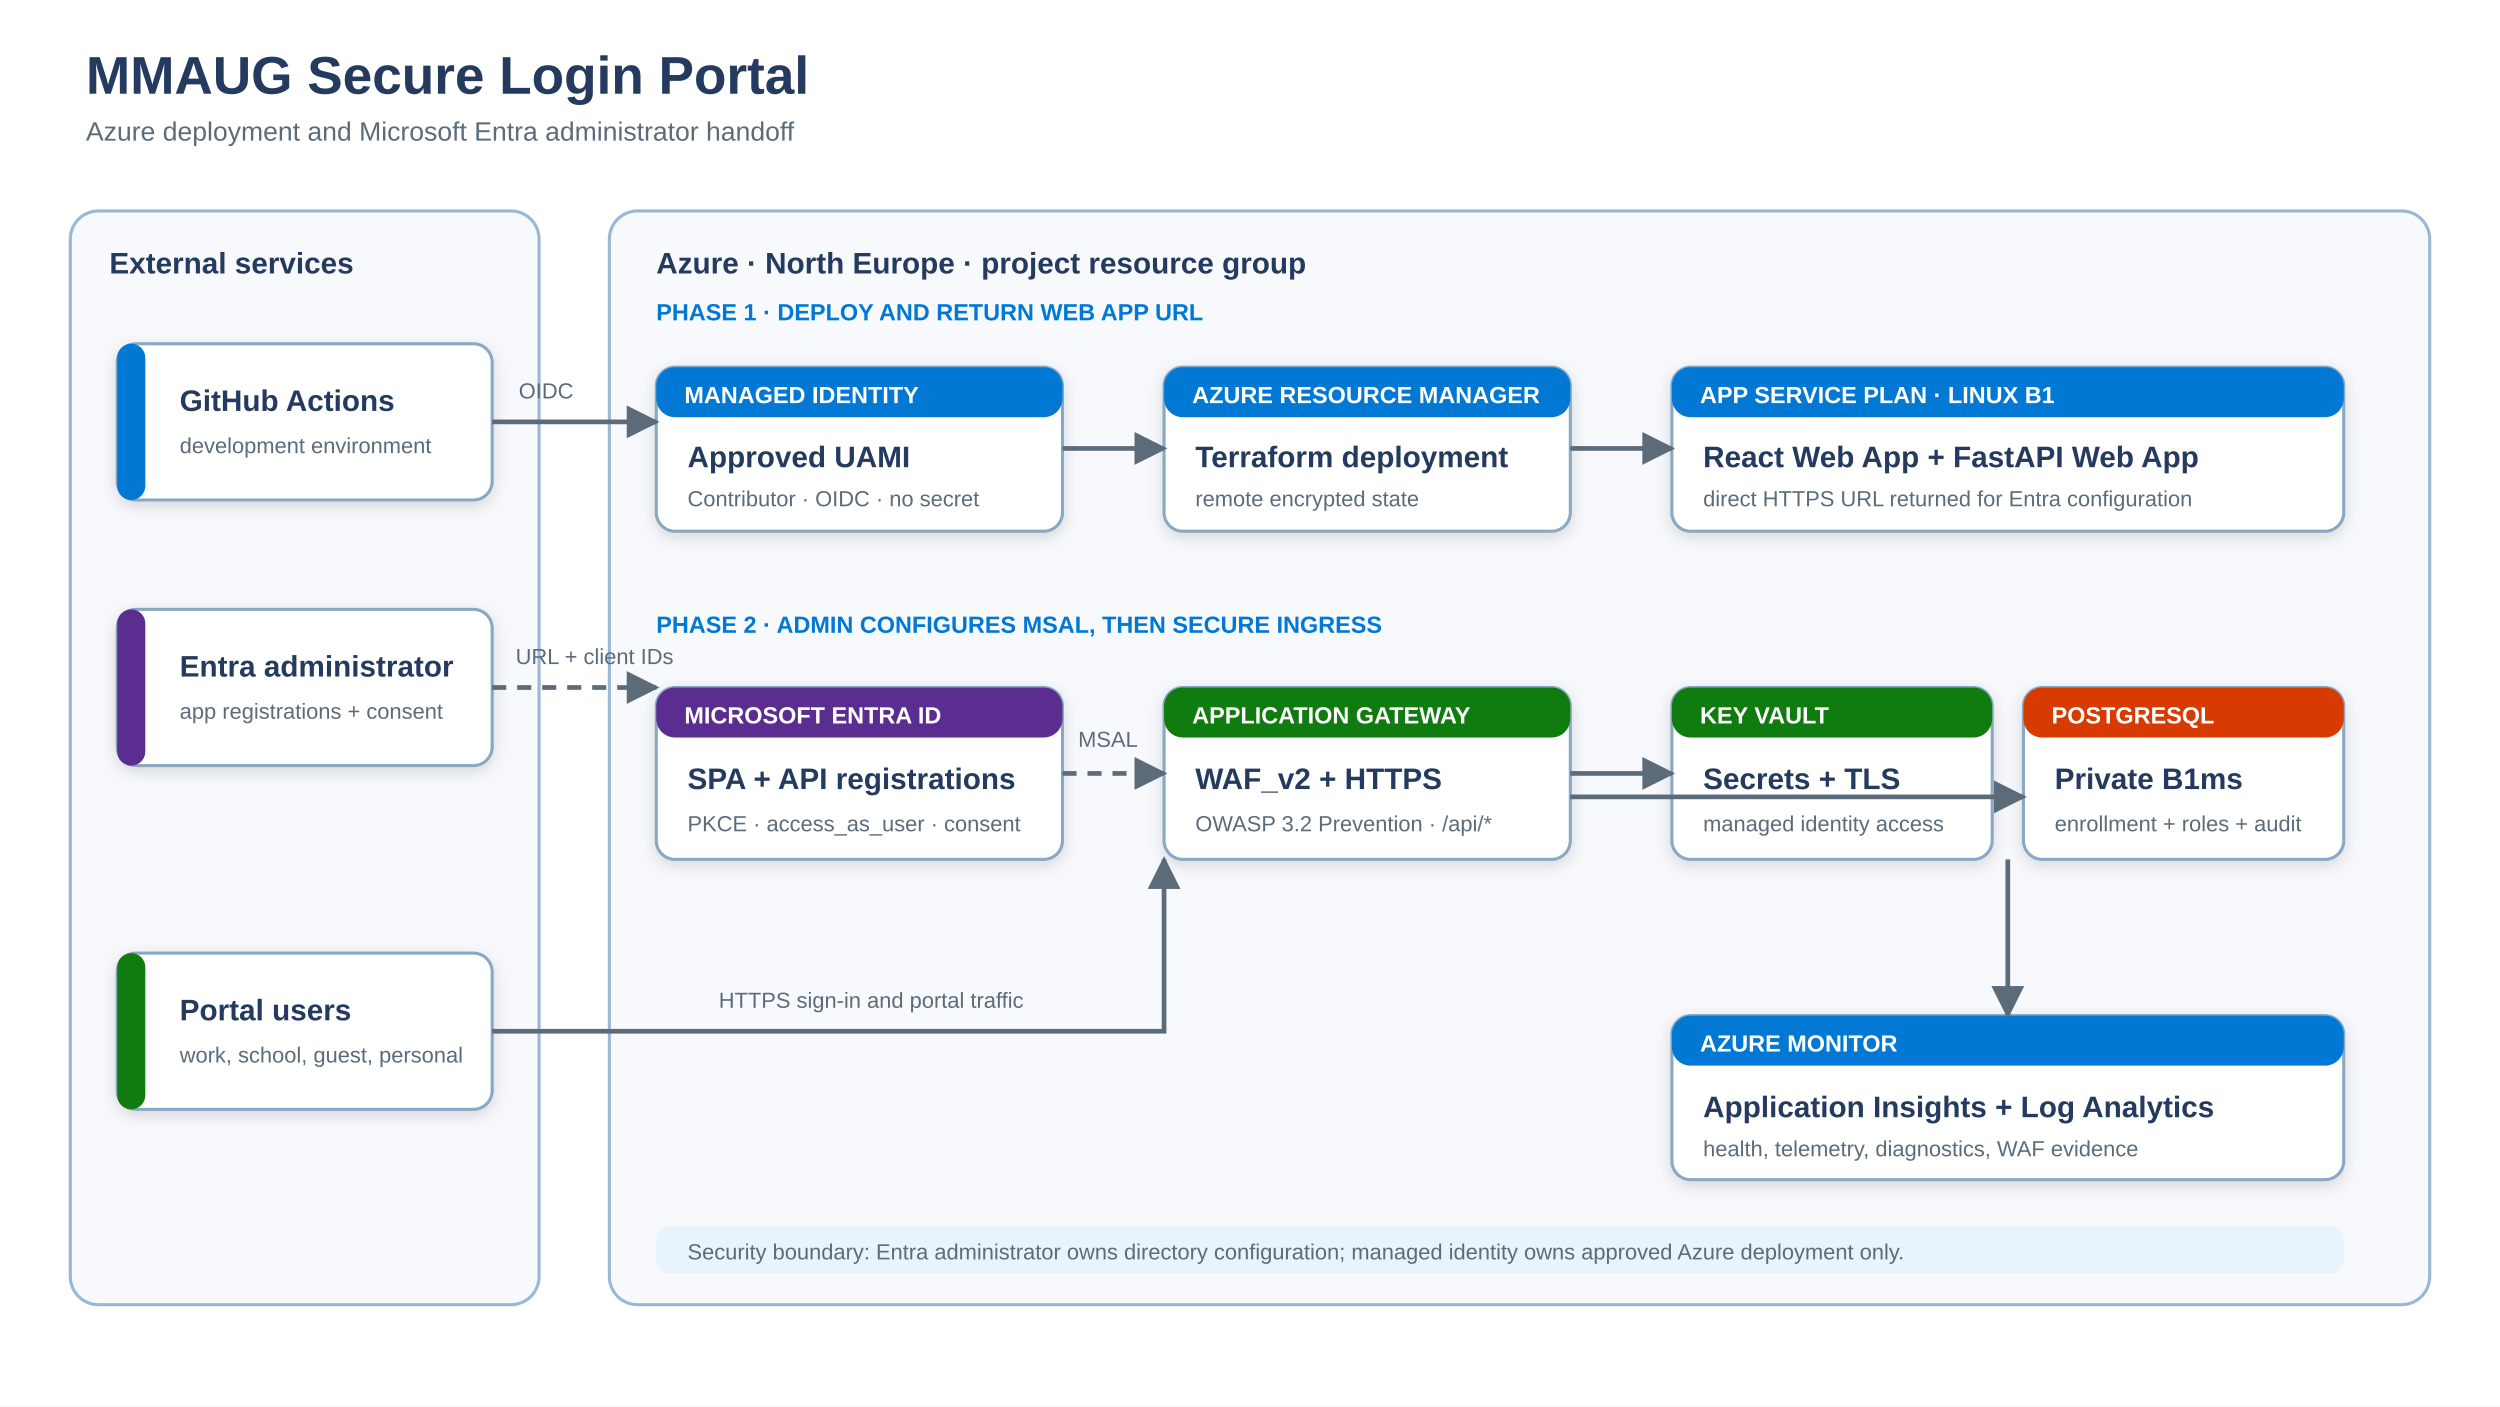
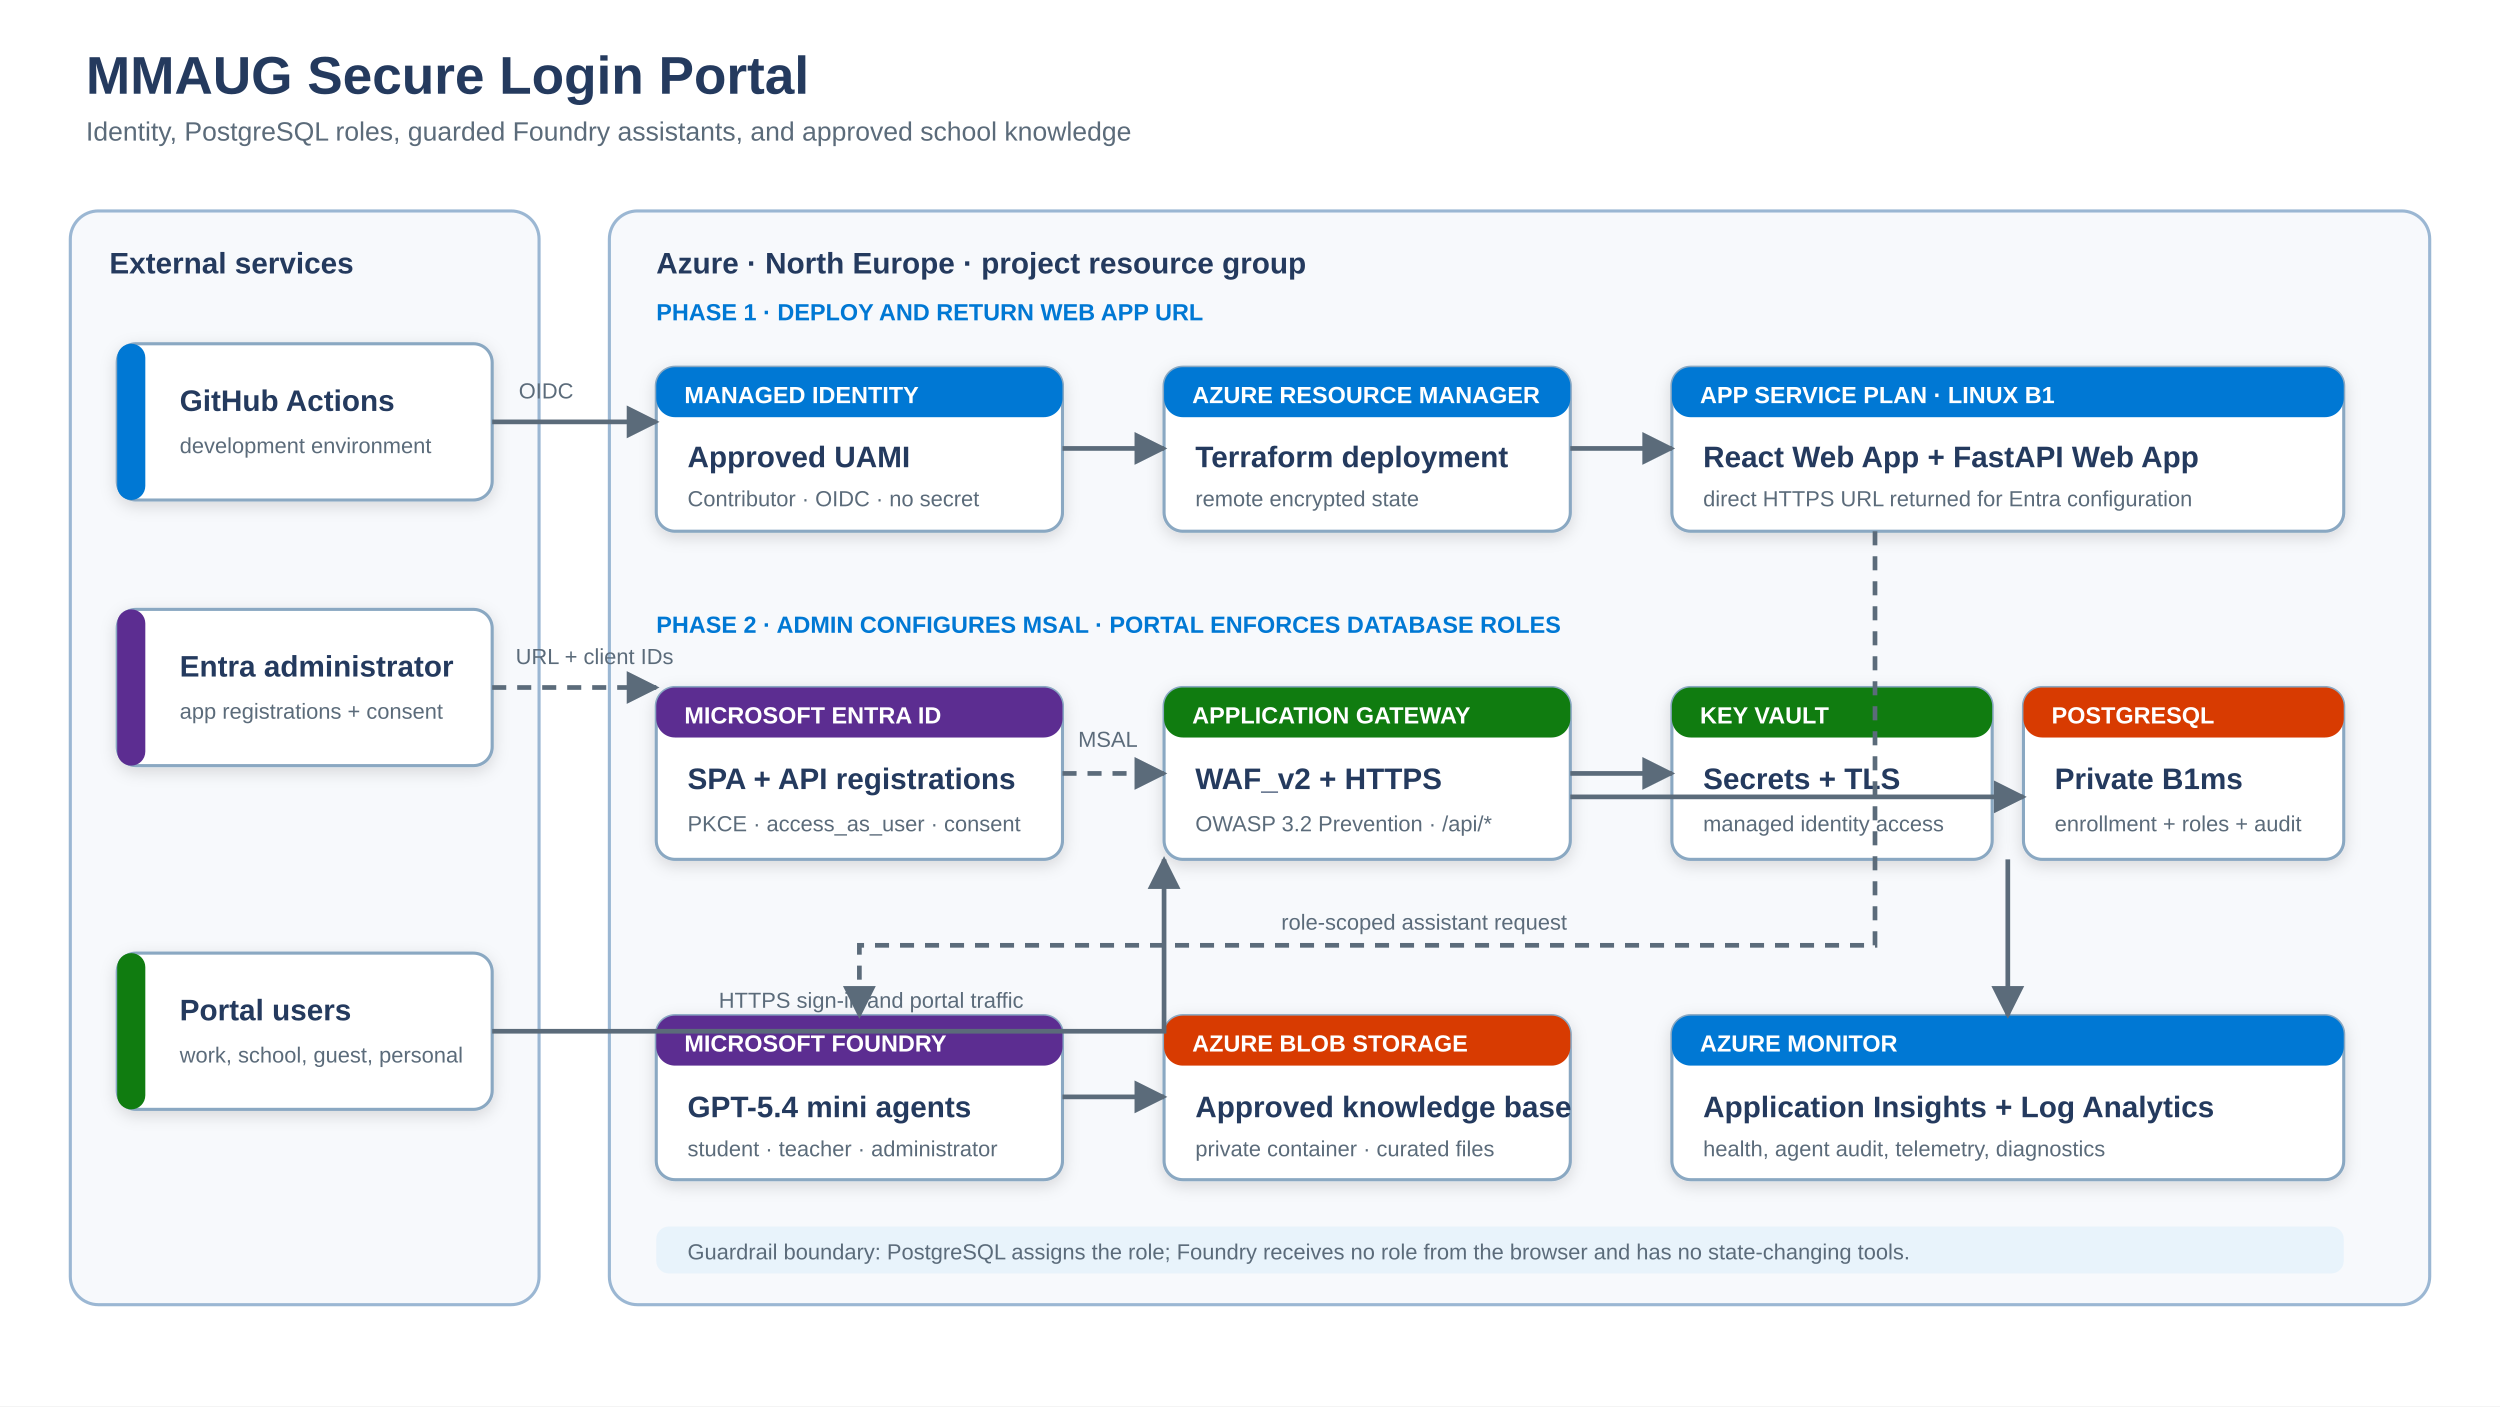
<svg xmlns="http://www.w3.org/2000/svg" width="1600" height="900" viewBox="0 0 1600 900" role="img" aria-labelledby="title desc">
  <defs>
    <marker id="arrow" viewBox="0 0 10 10" refX="9" refY="5" markerWidth="7" markerHeight="7" orient="auto-start-reverse">
      <path d="M0 0L10 5L0 10z" fill="#5b6b7a" />
    </marker>
    <filter id="shadow" x="-20%" y="-20%" width="140%" height="140%">
      <feDropShadow dx="0" dy="3" stdDeviation="5" flood-color="#000" flood-opacity=".14" />
    </filter>
    <style>text{font-family:'Segoe UI',Arial,sans-serif;fill:#243a5e}.title{font-size:34px;font-weight:700}.subtitle{font-size:17px;fill:#5b6b7a}.group{fill:#f7f9fc;stroke:#9bb7d3;stroke-width:2}.card{fill:#fff;stroke:#8aa8c2;stroke-width:2;filter:url(#shadow)}.azure{fill:#0078d4}.identity{fill:#5c2d91}.security{fill:#107c10}.data{fill:#d83b01}.label{font-size:19px;font-weight:700}.small{font-size:14px;fill:#5b6b7a}.white{fill:#fff}.line{fill:none;stroke:#5b6b7a;stroke-width:3;marker-end:url(#arrow)}.dash{stroke-dasharray:9 7}.phase{font-size:15px;font-weight:700;fill:#0078d4}</style>
  </defs>
  <rect width="1600" height="900" fill="#fff" />
  <text x="55" y="60" class="title">MMAUG Secure Login Portal</text>
-   <text x="55" y="90" class="subtitle">Azure deployment and Microsoft Entra administrator handoff</text>
+   <text x="55" y="90" class="subtitle">Identity, PostgreSQL roles, guarded Foundry assistants, and approved school knowledge</text>
  <rect x="45" y="135" width="300" height="700" rx="18" class="group" />
  <text x="70" y="175" class="label">External services</text>
  <g transform="translate(75 220)">
    <rect width="240" height="100" rx="12" class="card" />
    <rect width="18" height="100" rx="9" class="azure" />
    <text x="40" y="43" class="label">GitHub Actions</text>
    <text x="40" y="70" class="small">development environment</text>
  </g>
  <g transform="translate(75 390)">
    <rect width="240" height="100" rx="12" class="card" />
    <rect width="18" height="100" rx="9" class="identity" />
    <text x="40" y="43" class="label">Entra administrator</text>
    <text x="40" y="70" class="small">app registrations + consent</text>
  </g>
  <g transform="translate(75 610)">
    <rect width="240" height="100" rx="12" class="card" />
    <rect width="18" height="100" rx="9" class="security" />
    <text x="40" y="43" class="label">Portal users</text>
    <text x="40" y="70" class="small">work, school, guest, personal</text>
  </g>
  <rect x="390" y="135" width="1165" height="700" rx="18" class="group" />
  <text x="420" y="175" class="label">Azure · North Europe · project resource group</text>
  <text x="420" y="205" class="phase">PHASE 1 · DEPLOY AND RETURN WEB APP URL</text>
  <g transform="translate(420 235)">
    <rect width="260" height="105" rx="12" class="card" />
    <rect width="260" height="32" rx="12" class="azure" />
    <text x="18" y="23" class="white" font-size="15" font-weight="700">MANAGED IDENTITY</text>
    <text x="20" y="64" class="label">Approved UAMI</text>
    <text x="20" y="89" class="small">Contributor · OIDC · no secret</text>
  </g>
  <g transform="translate(745 235)">
    <rect width="260" height="105" rx="12" class="card" />
    <rect width="260" height="32" rx="12" class="azure" />
    <text x="18" y="23" class="white" font-size="15" font-weight="700">AZURE RESOURCE MANAGER</text>
    <text x="20" y="64" class="label">Terraform deployment</text>
    <text x="20" y="89" class="small">remote encrypted state</text>
  </g>
  <g transform="translate(1070 235)">
    <rect width="430" height="105" rx="12" class="card" />
    <rect width="430" height="32" rx="12" class="azure" />
    <text x="18" y="23" class="white" font-size="15" font-weight="700">APP SERVICE PLAN · LINUX B1</text>
    <text x="20" y="64" class="label">React Web App + FastAPI Web App</text>
    <text x="20" y="89" class="small">direct HTTPS URL returned for Entra configuration</text>
  </g>
-   <text x="420" y="405" class="phase">PHASE 2 · ADMIN CONFIGURES MSAL, THEN SECURE INGRESS</text>
+   <text x="420" y="405" class="phase">PHASE 2 · ADMIN CONFIGURES MSAL · PORTAL ENFORCES DATABASE ROLES</text>
  <g transform="translate(420 440)">
    <rect width="260" height="110" rx="12" class="card" />
    <rect width="260" height="32" rx="12" class="identity" />
    <text x="18" y="23" class="white" font-size="15" font-weight="700">MICROSOFT ENTRA ID</text>
    <text x="20" y="65" class="label">SPA + API registrations</text>
    <text x="20" y="92" class="small">PKCE · access_as_user · consent</text>
  </g>
  <g transform="translate(745 440)">
    <rect width="260" height="110" rx="12" class="card" />
    <rect width="260" height="32" rx="12" class="security" />
    <text x="18" y="23" class="white" font-size="15" font-weight="700">APPLICATION GATEWAY</text>
    <text x="20" y="65" class="label">WAF_v2 + HTTPS</text>
    <text x="20" y="92" class="small">OWASP 3.2 Prevention · /api/*</text>
  </g>
  <g transform="translate(1070 440)">
    <rect width="205" height="110" rx="12" class="card" />
    <rect width="205" height="32" rx="12" class="security" />
    <text x="18" y="23" class="white" font-size="15" font-weight="700">KEY VAULT</text>
    <text x="20" y="65" class="label">Secrets + TLS</text>
    <text x="20" y="92" class="small">managed identity access</text>
  </g>
  <g transform="translate(1295 440)">
    <rect width="205" height="110" rx="12" class="card" />
    <rect width="205" height="32" rx="12" class="data" />
    <text x="18" y="23" class="white" font-size="15" font-weight="700">POSTGRESQL</text>
    <text x="20" y="65" class="label">Private B1ms</text>
    <text x="20" y="92" class="small">enrollment + roles + audit</text>
  </g>
+   <g transform="translate(420 650)">
+     <rect width="260" height="105" rx="12" class="card" />
+     <rect width="260" height="32" rx="12" class="identity" />
+     <text x="18" y="23" class="white" font-size="15" font-weight="700">MICROSOFT FOUNDRY</text>
+     <text x="20" y="65" class="label">GPT-5.4 mini agents</text>
+     <text x="20" y="90" class="small">student · teacher · administrator</text>
+   </g>
+   <g transform="translate(745 650)">
+     <rect width="260" height="105" rx="12" class="card" />
+     <rect width="260" height="32" rx="12" class="data" />
+     <text x="18" y="23" class="white" font-size="15" font-weight="700">AZURE BLOB STORAGE</text>
+     <text x="20" y="65" class="label">Approved knowledge base</text>
+     <text x="20" y="90" class="small">private container · curated files</text>
+   </g>
  <g transform="translate(1070 650)">
    <rect width="430" height="105" rx="12" class="card" />
    <rect width="430" height="32" rx="12" class="azure" />
    <text x="18" y="23" class="white" font-size="15" font-weight="700">AZURE MONITOR</text>
    <text x="20" y="65" class="label">Application Insights + Log Analytics</text>
-     <text x="20" y="90" class="small">health, telemetry, diagnostics, WAF evidence</text>
+     <text x="20" y="90" class="small">health, agent audit, telemetry, diagnostics</text>
  </g>
  <path d="M315 270H420" class="line" />
  <text x="332" y="255" class="small">OIDC</text>
  <path d="M680 287H745" class="line" />
  <path d="M1005 287H1070" class="line" />
  <path d="M315 440H420" class="line dash" />
  <text x="330" y="425" class="small">URL + client IDs</text>
  <path d="M680 495H745" class="line dash" />
  <text x="690" y="478" class="small">MSAL</text>
  <path d="M315 660H745V550" class="line" />
  <text x="460" y="645" class="small">HTTPS sign-in and portal traffic</text>
  <path d="M1005 495H1070" class="line" />
  <path d="M1005 510H1295" class="line" />
  <path d="M1285 550V650" class="line" />
+   <path d="M1200 340V605H550V650" class="line dash" />
+   <text x="820" y="595" class="small">role-scoped assistant request</text>
+   <path d="M680 702H745" class="line" />
  <rect x="420" y="785" width="1080" height="30" rx="8" fill="#e8f3fb" />
-   <text x="440" y="806" class="small">Security boundary: Entra administrator owns directory configuration; managed identity owns approved Azure deployment only.</text>
+   <text x="440" y="806" class="small">Guardrail boundary: PostgreSQL assigns the role; Foundry receives no role from the browser and has no state-changing tools.</text>
</svg>
